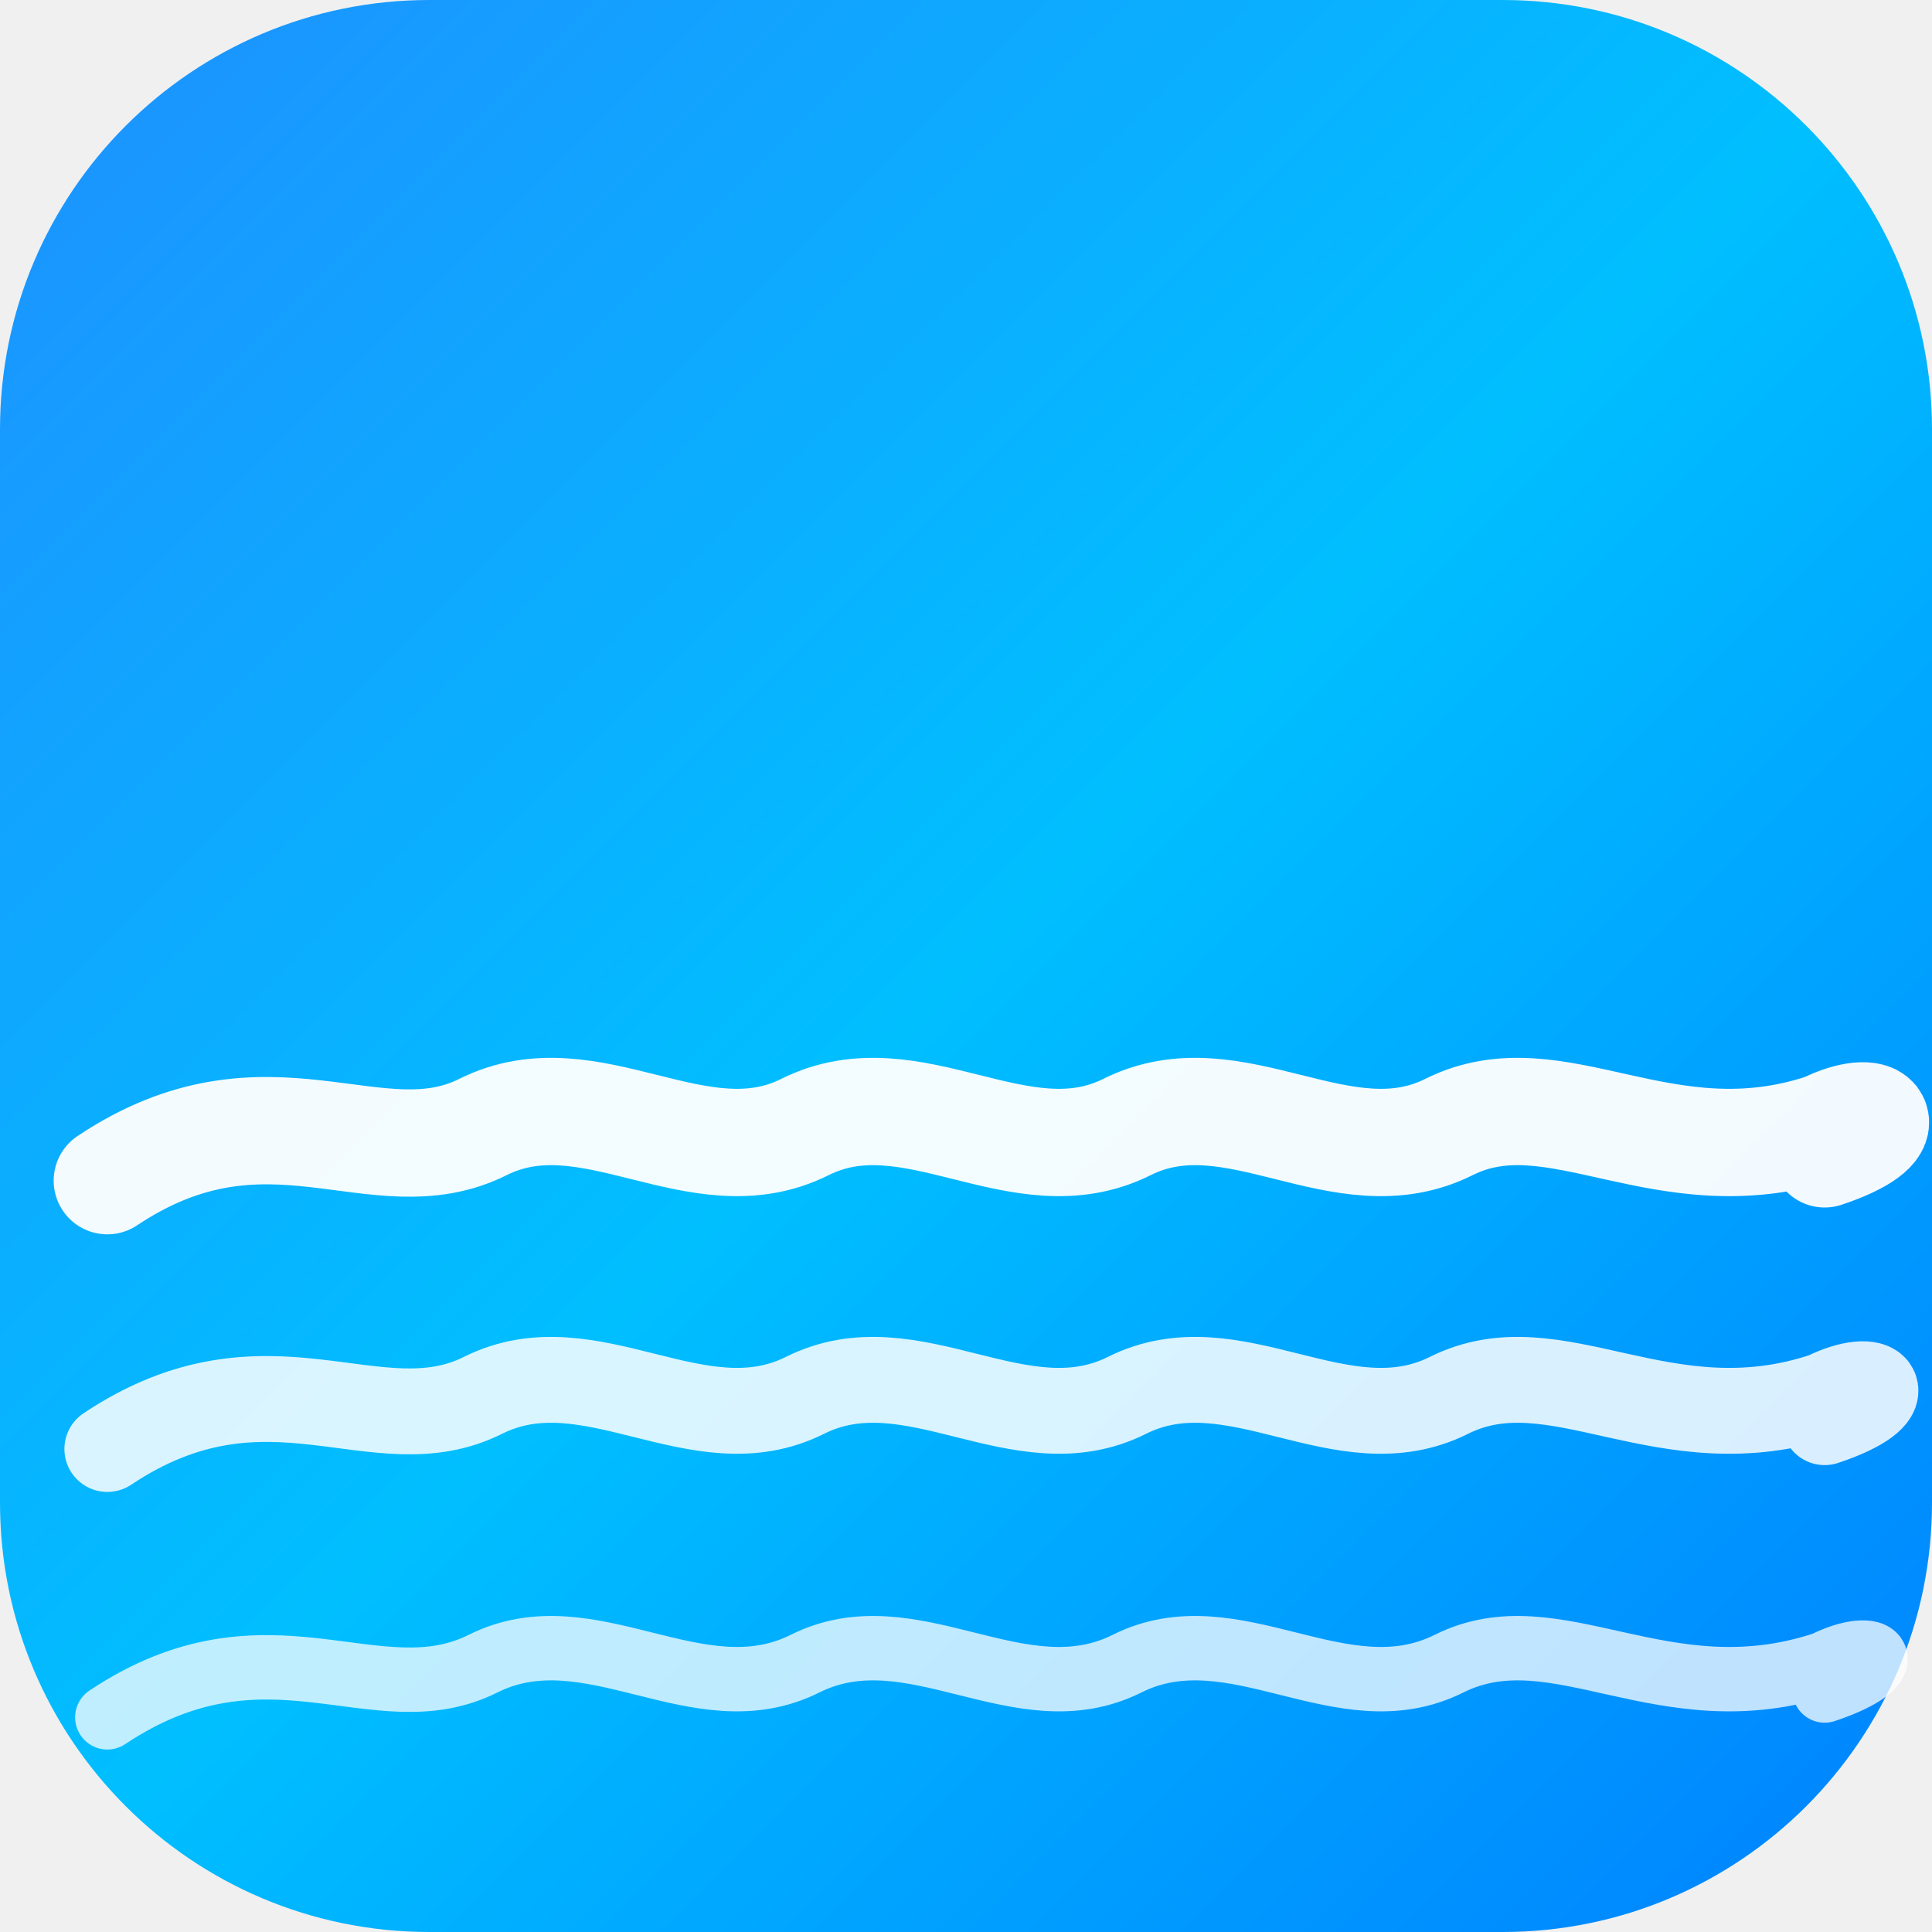
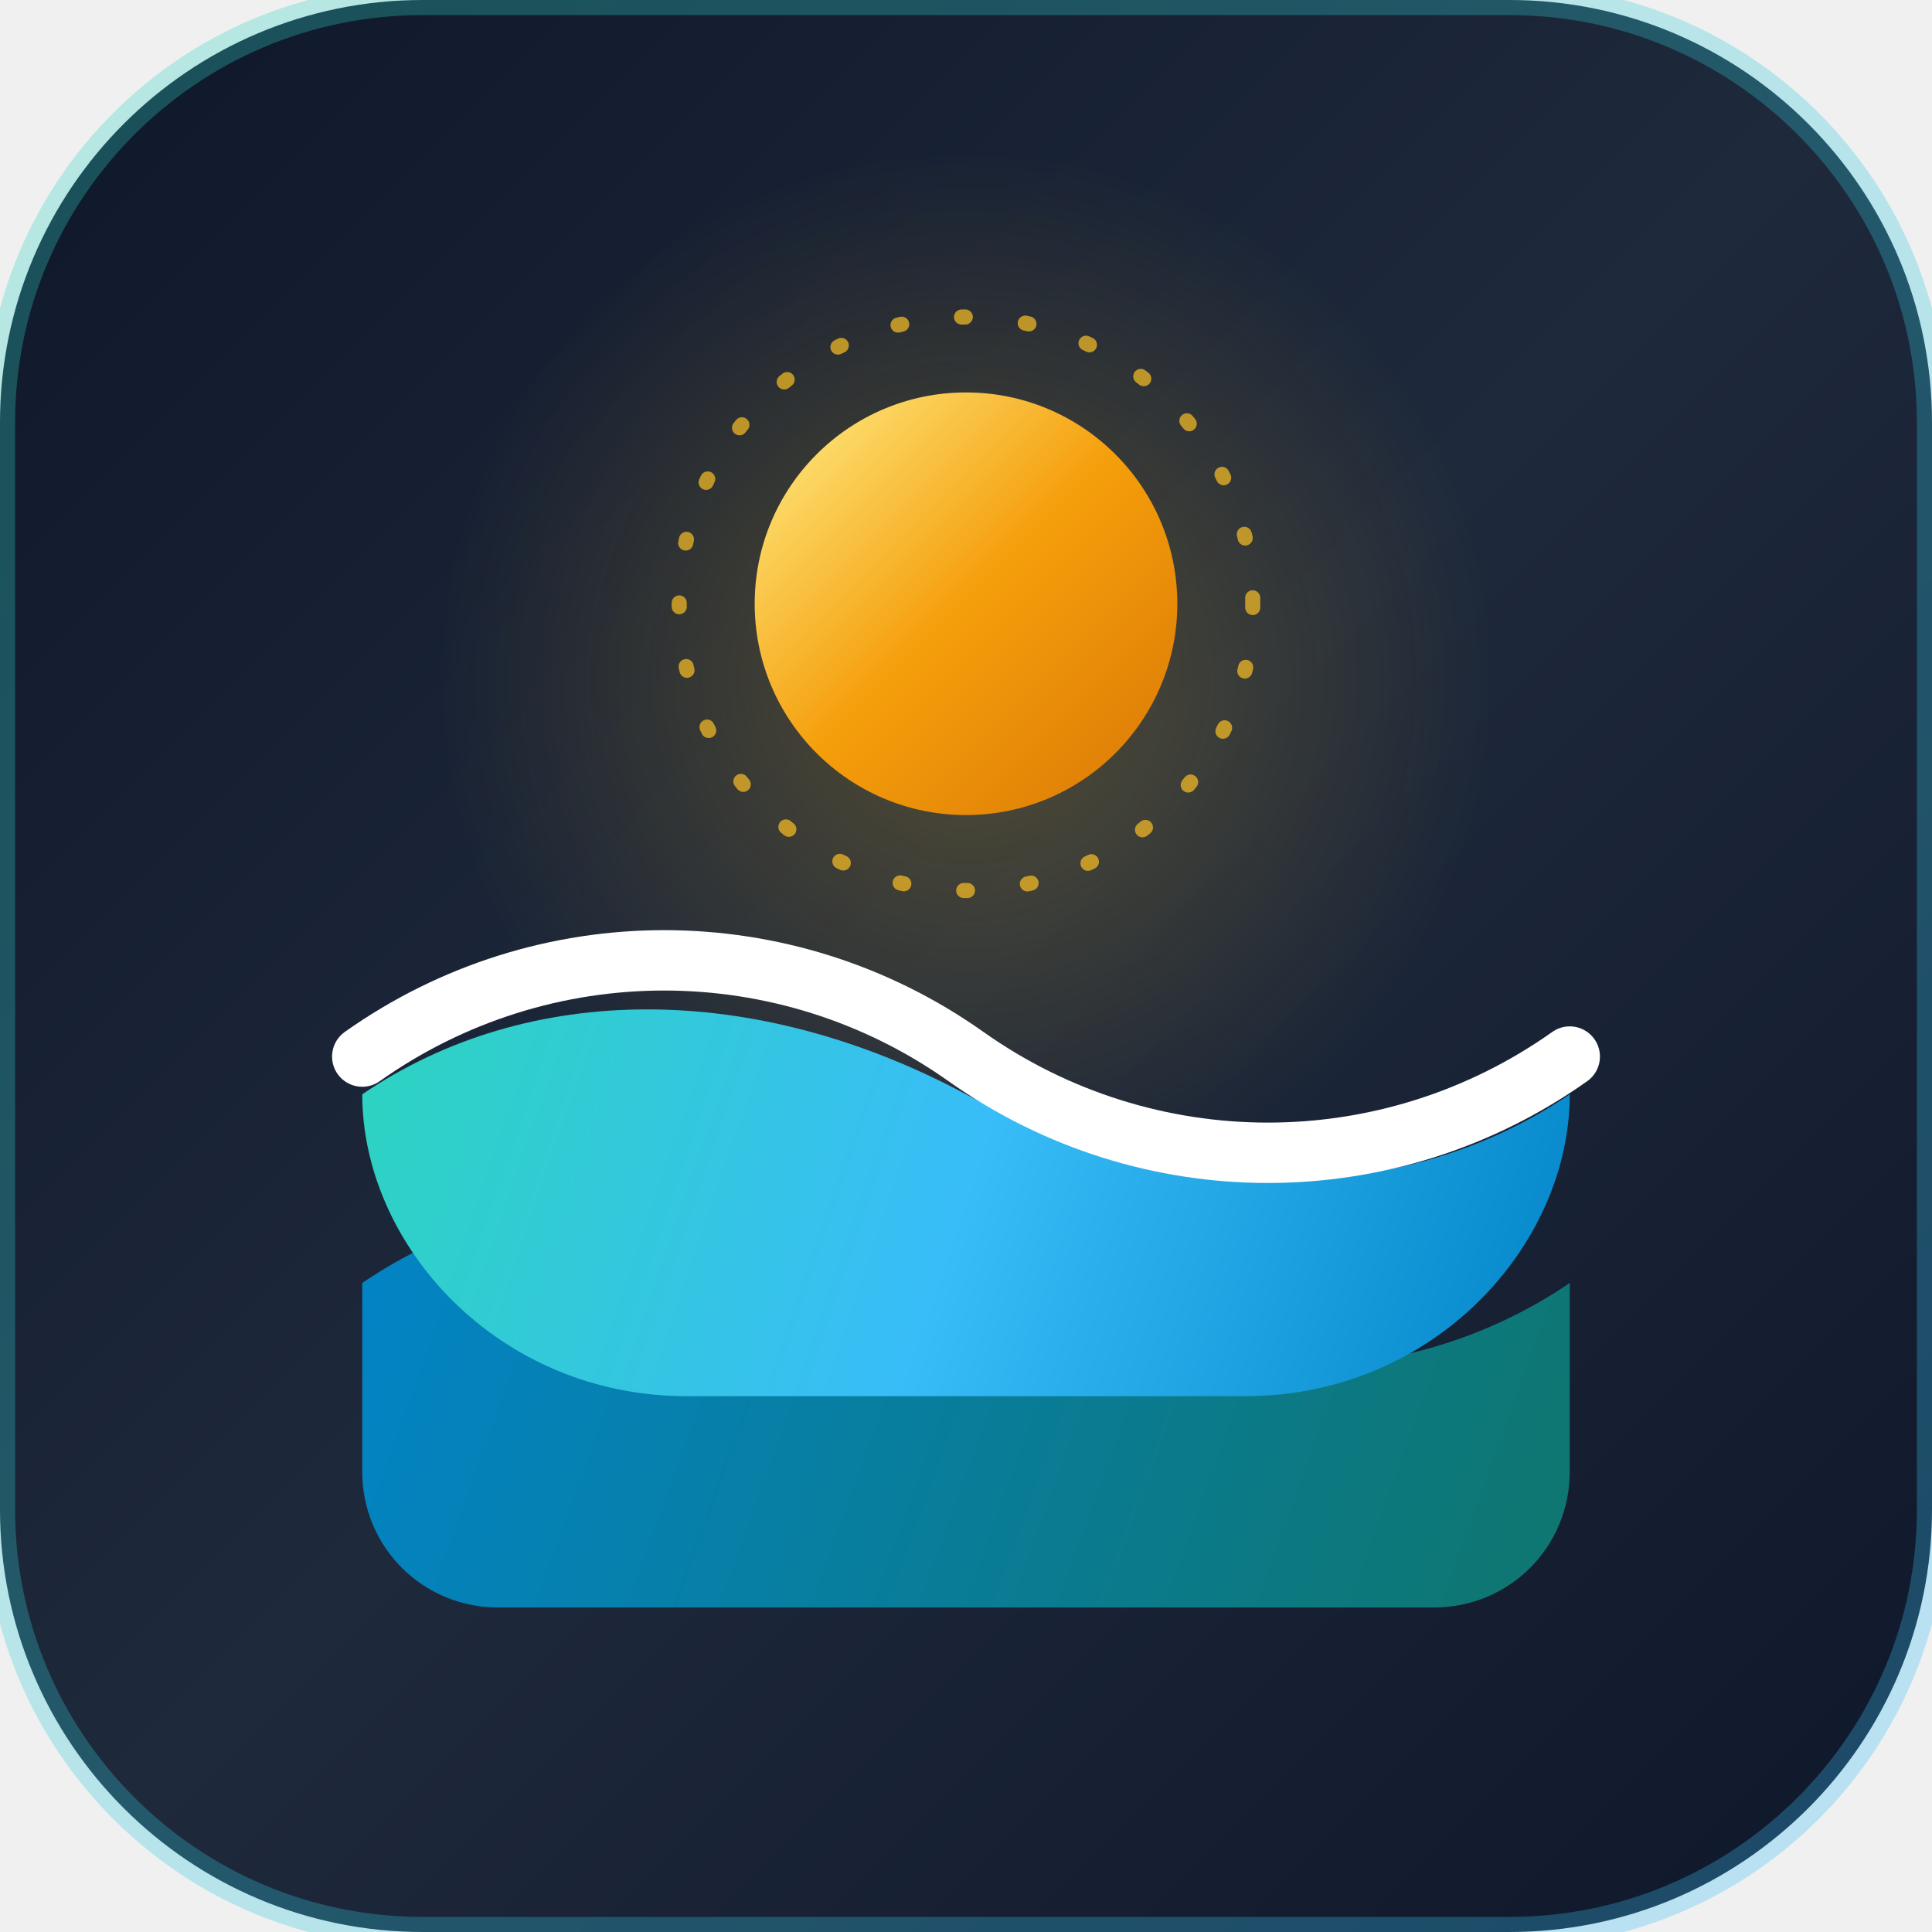
- <svg xmlns="http://www.w3.org/2000/svg" width="180" height="180" viewBox="0 0 180 180" fill="none">
-   <rect width="180" height="180" rx="40" fill="url(#gradient)" />
-   <path d="M10 110C25 100 35 110 45 105C55 100 65 110 75 105C85 100 95 110 105 105C115 100 125 110 135 105C145 100 155 110 170 105C175 102.5 177.5 105 170 107.5" stroke="white" stroke-width="10" stroke-linecap="round" fill="none" opacity="0.95" />
-   <path d="M10 135C25 125 35 135 45 130C55 125 65 135 75 130C85 125 95 135 105 130C115 125 125 135 135 130C145 125 155 135 170 130C175 127.5 177.5 130 170 132.5" stroke="white" stroke-width="8" stroke-linecap="round" fill="none" opacity="0.85" />
-   <path d="M10 160C25 150 35 160 45 155C55 150 65 160 75 155C85 150 95 160 105 155C115 150 125 160 135 155C145 150 155 160 170 155C175 152.5 177.5 155 170 157.5" stroke="white" stroke-width="6" stroke-linecap="round" fill="none" opacity="0.75" />
+ <svg xmlns="http://www.w3.org/2000/svg" width="512" height="512" viewBox="0 0 512 512" fill="none">
+   <rect width="512" height="512" rx="112" fill="url(#bgGradient)" />
+   <rect width="512" height="512" rx="112" stroke="url(#borderGradient)" stroke-width="8" stroke-opacity="0.3" />
+   <circle cx="256" cy="180" r="140" fill="url(#sunGlow)" opacity="0.25" />
+   <circle cx="256" cy="160" r="56" fill="url(#sunGradient)" />
+   <circle cx="256" cy="160" r="76" stroke="#fbbf24" stroke-width="4" stroke-linecap="round" stroke-dasharray="1 16" opacity="0.7" />
+   <path d="M96 340C140 310 200 310 256 340C312 370 372 370 416 340V390C416 410 400 426 380 426H132C112 426 96 410 96 390V340Z" fill="url(#waveBack)" />
+   <path d="M96 290C140 260 200 260 256 290C312 320 372 320 416 290C416 330 380 370 330 370H182C132 370 96 330 96 290Z" fill="url(#waveFront)" />
+   <path d="M96 280C144 246 208 246 256 280C304 314 368 314 416 280" stroke="#ffffff" stroke-width="16" stroke-linecap="round" />
  <defs>
-     <linearGradient id="gradient" x1="0" y1="0" x2="180" y2="180" gradientUnits="userSpaceOnUse">
-       <stop offset="0%" stop-color="#1e90ff" />
-       <stop offset="50%" stop-color="#00bfff" />
-       <stop offset="100%" stop-color="#0080ff" />
+     <linearGradient id="bgGradient" x1="0" y1="0" x2="512" y2="512" gradientUnits="userSpaceOnUse">
+       <stop offset="0%" stop-color="#0f172a" />
+       <stop offset="50%" stop-color="#1e293b" />
+       <stop offset="100%" stop-color="#0f172a" />
+     </linearGradient>
+     <linearGradient id="borderGradient" x1="0" y1="0" x2="512" y2="512" gradientUnits="userSpaceOnUse">
+       <stop offset="0%" stop-color="#2dd4bf" />
+       <stop offset="100%" stop-color="#38bdf8" />
+     </linearGradient>
+     <radialGradient id="sunGlow" cx="50%" cy="50%" r="50%">
+       <stop offset="0%" stop-color="#fbbf24" />
+       <stop offset="100%" stop-color="#fbbf24" stop-opacity="0" />
+     </radialGradient>
+     <linearGradient id="sunGradient" x1="200" y1="104" x2="312" y2="216" gradientUnits="userSpaceOnUse">
+       <stop offset="0%" stop-color="#fef08a" />
+       <stop offset="50%" stop-color="#f59e0b" />
+       <stop offset="100%" stop-color="#d97706" />
+     </linearGradient>
+     <linearGradient id="waveBack" x1="96" y1="310" x2="416" y2="426" gradientUnits="userSpaceOnUse">
+       <stop offset="0%" stop-color="#0284c7" />
+       <stop offset="100%" stop-color="#0f766e" />
+     </linearGradient>
+     <linearGradient id="waveFront" x1="96" y1="260" x2="416" y2="370" gradientUnits="userSpaceOnUse">
+       <stop offset="0%" stop-color="#2dd4bf" />
+       <stop offset="50%" stop-color="#38bdf8" />
+       <stop offset="100%" stop-color="#0284c7" />
    </linearGradient>
  </defs>
</svg>
